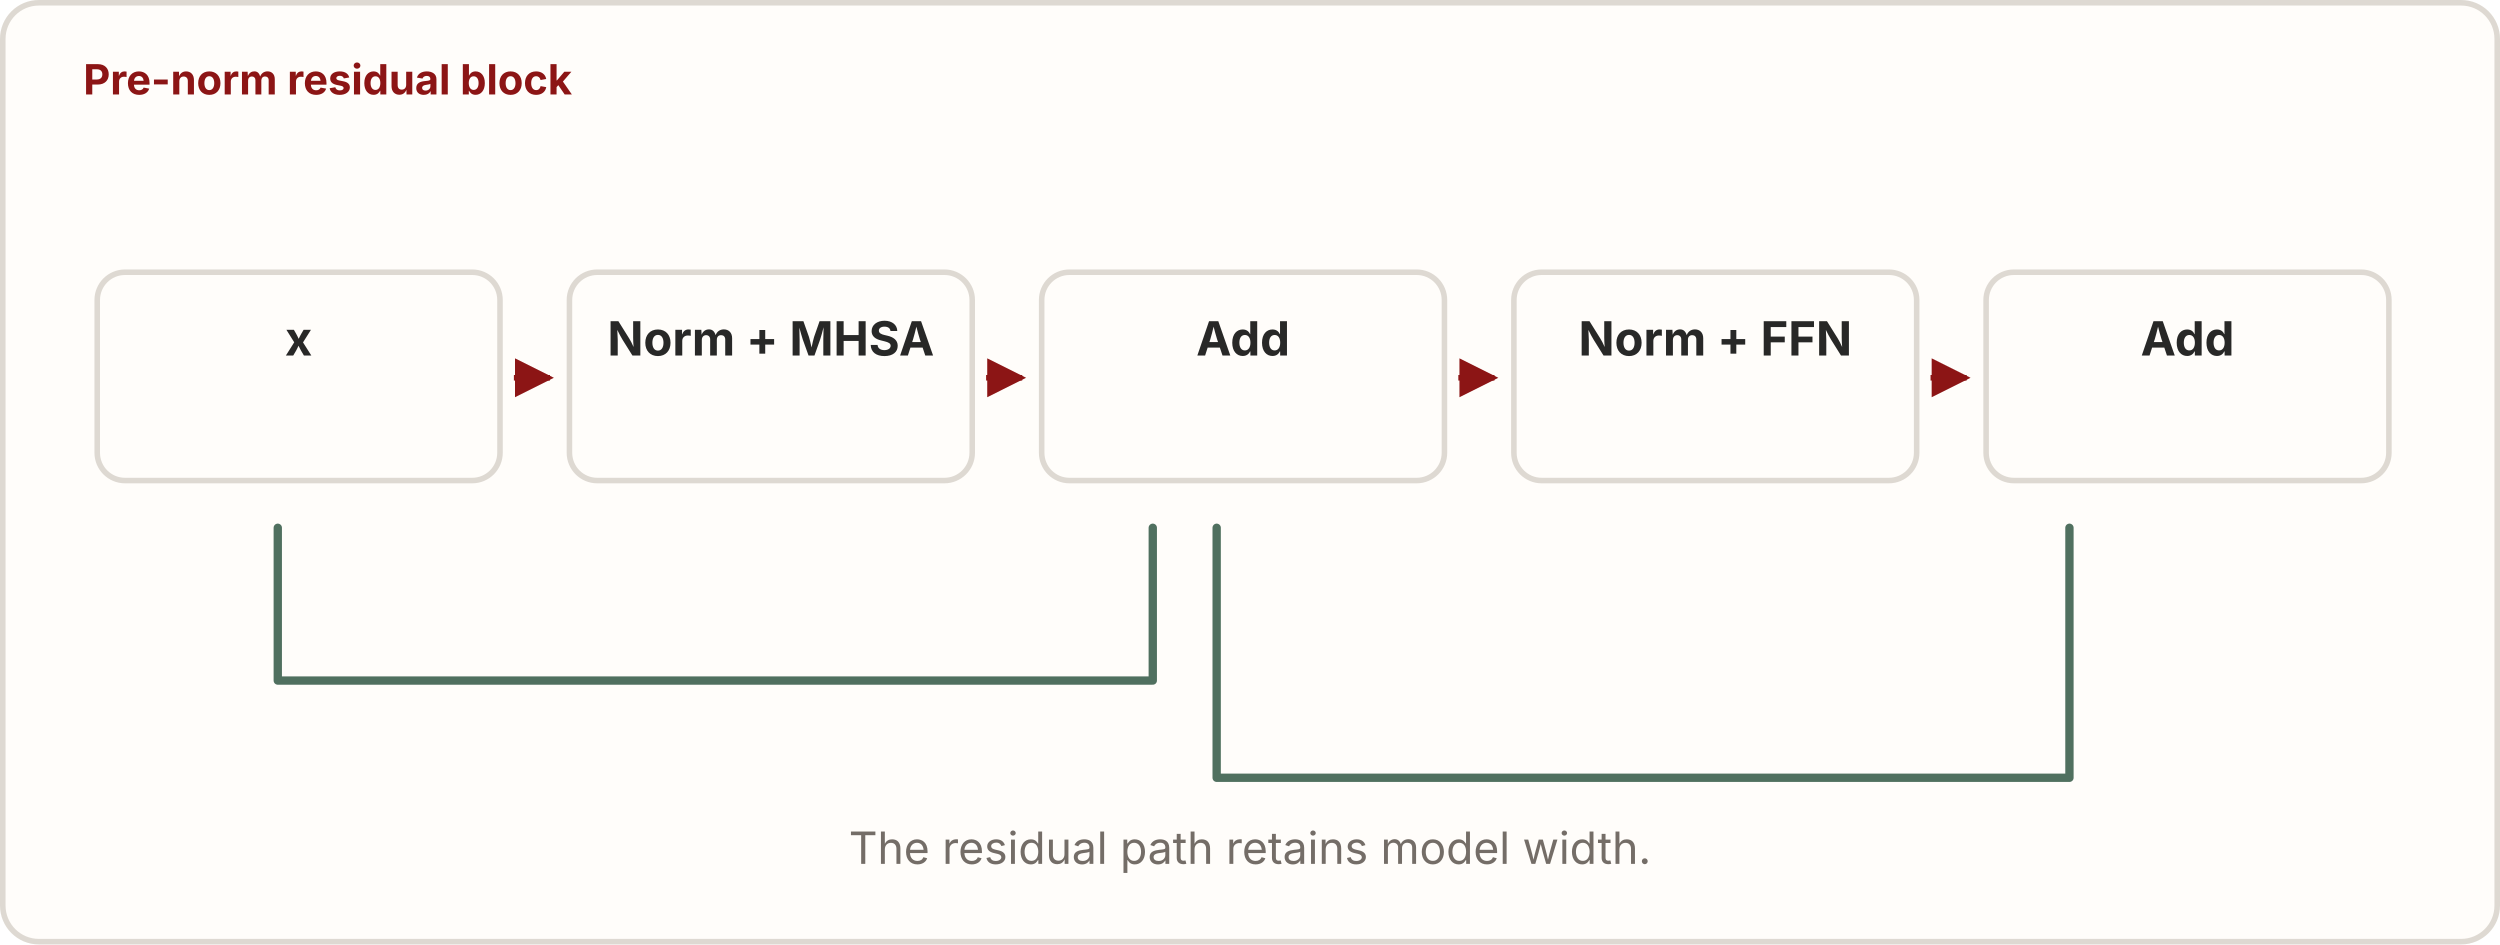
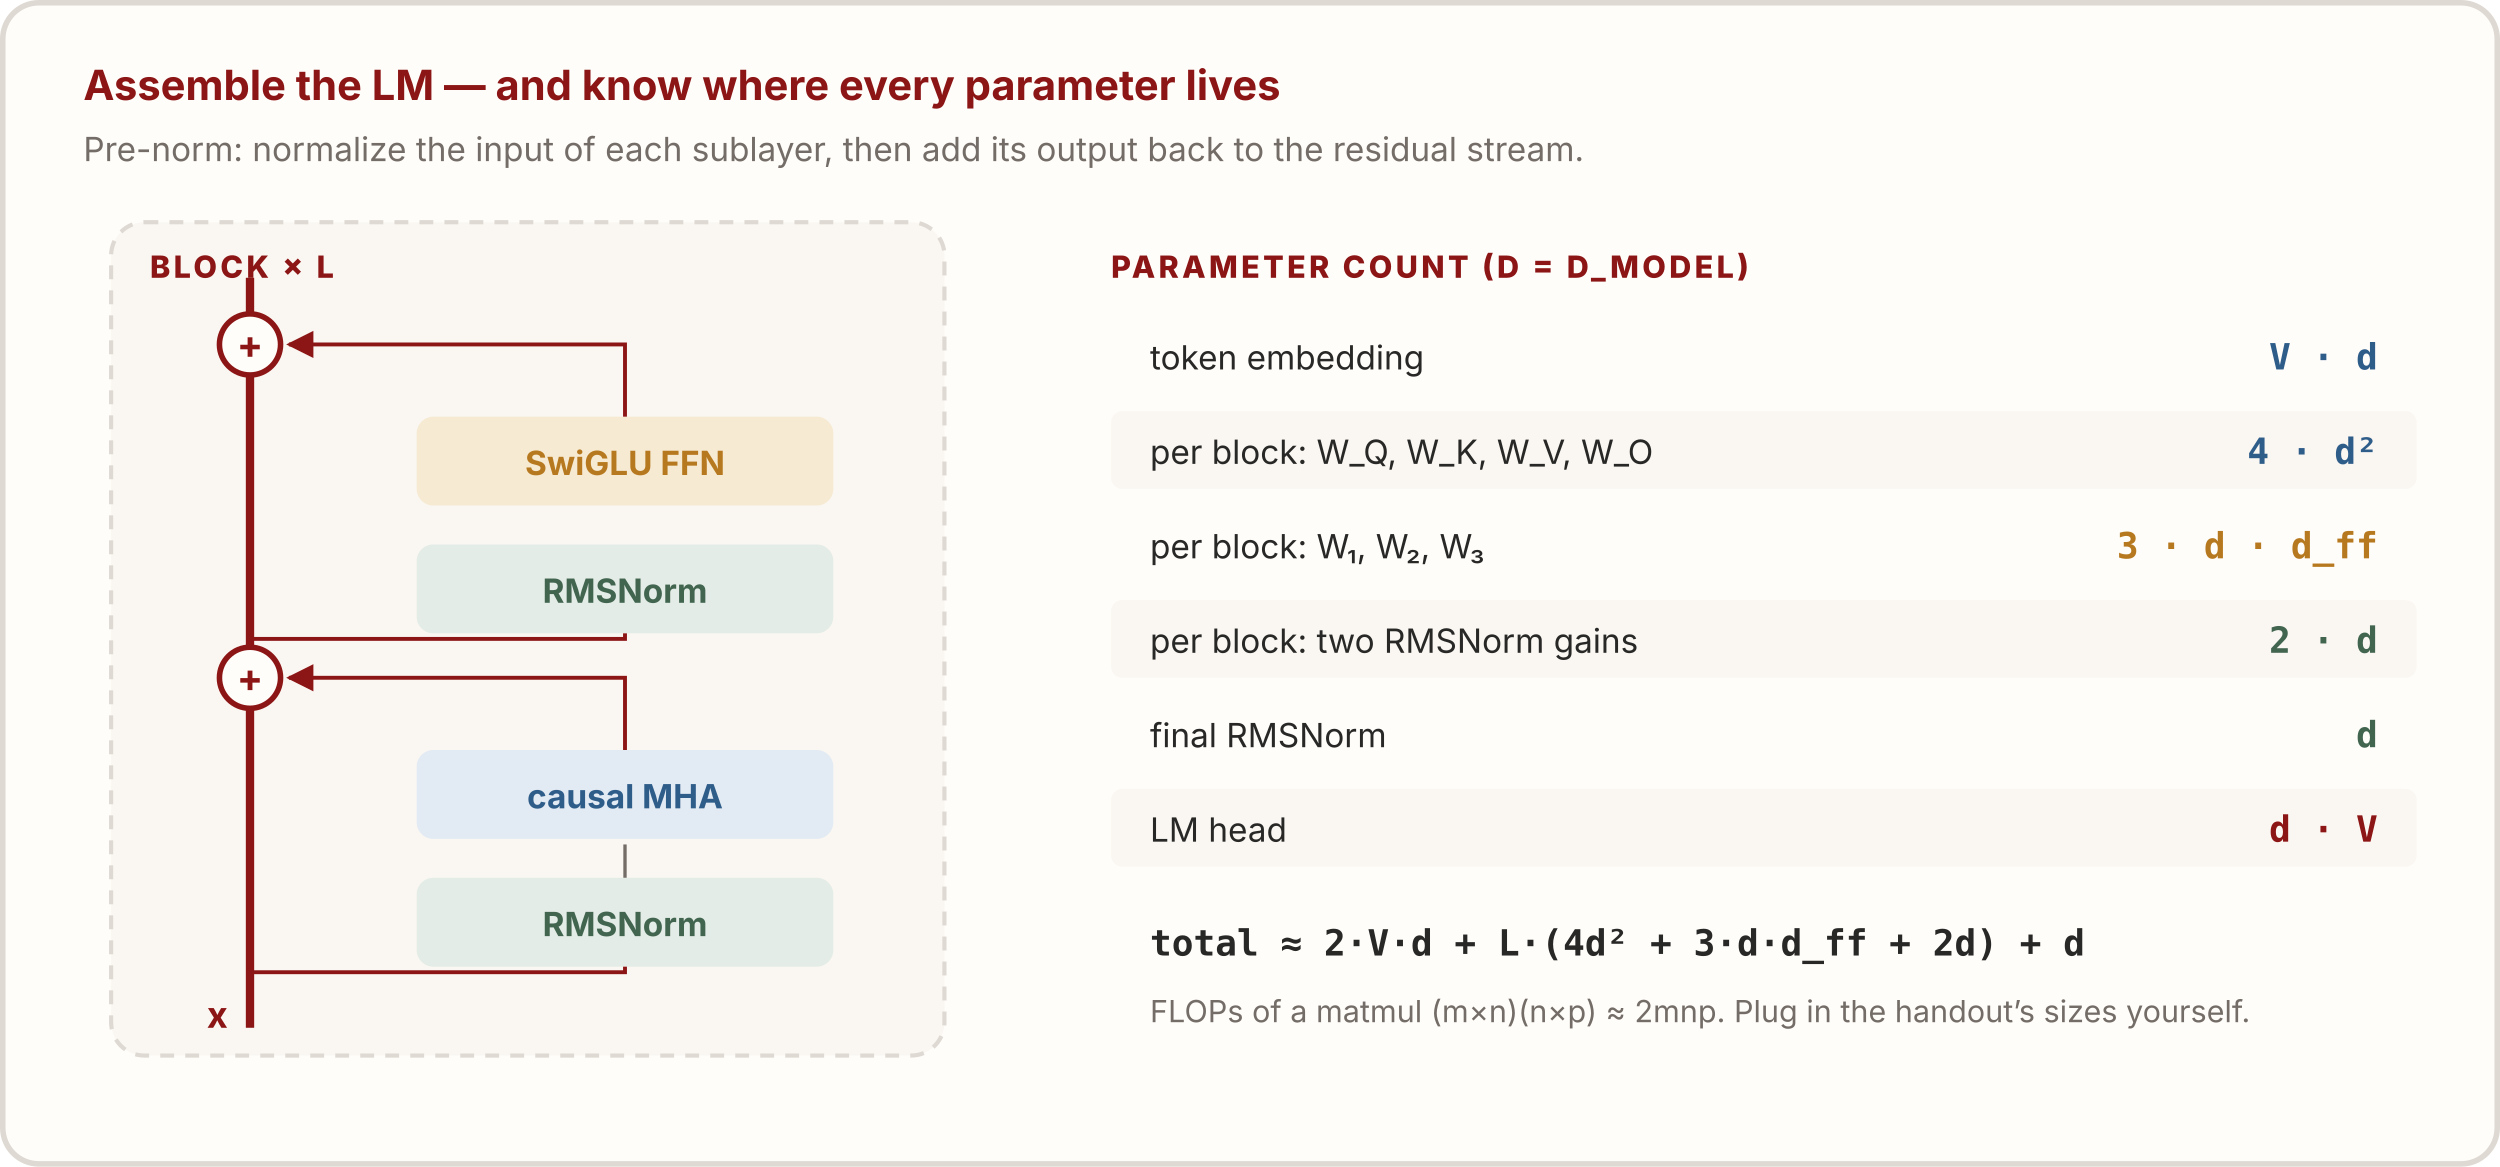
- <svg xmlns="http://www.w3.org/2000/svg" viewBox="0 0 900 340" role="img" aria-labelledby="t d">
+ <svg xmlns="http://www.w3.org/2000/svg" viewBox="0 0 900 420" role="img" aria-labelledby="t d">
  <defs>
    <marker id="arrow" viewBox="0 0 10 10" refX="9" refY="5" markerWidth="7" markerHeight="7" orient="auto-start-reverse">
      <path d="M0 0L10 5L0 10Z" fill="#8c1515" />
    </marker>
+     <marker id="arrow-g" viewBox="0 0 10 10" refX="9" refY="5" markerWidth="7" markerHeight="7" orient="auto-start-reverse">
+       <path d="M0 0L10 5L0 10Z" fill="#746d67" />
+     </marker>
  </defs>
-   <rect width="900" height="340" rx="14" fill="#fffdfa" />
-   <rect x="1" y="1" width="898" height="338" rx="13" fill="none" stroke="#ded9d2" stroke-width="2" />
-   <text x="30" y="34" text-anchor="start" font-family="Inter,Arial,sans-serif" font-size="15" font-weight="700" fill="#8c1515">Pre-norm residual block</text>
-   <rect x="35" y="98" width="145" height="75" rx="10" fill="#fffdfa" stroke="#ded9d2" stroke-width="2" />
-   <text x="107.5" y="128" text-anchor="middle" font-family="Inter,Arial,sans-serif" font-size="17" font-weight="700" fill="#282827">x</text>
-   <rect x="205" y="98" width="145" height="75" rx="10" fill="#fffdfa" stroke="#ded9d2" stroke-width="2" />
-   <text x="277.5" y="128" text-anchor="middle" font-family="Inter,Arial,sans-serif" font-size="17" font-weight="700" fill="#282827">Norm + MHSA</text>
-   <path d="M185 136L198 136" fill="none" stroke="#8c1515" stroke-width="2" marker-end="url(#arrow)" />
-   <rect x="375" y="98" width="145" height="75" rx="10" fill="#fffdfa" stroke="#ded9d2" stroke-width="2" />
-   <text x="447.5" y="128" text-anchor="middle" font-family="Inter,Arial,sans-serif" font-size="17" font-weight="700" fill="#282827">Add</text>
-   <path d="M355 136L368 136" fill="none" stroke="#8c1515" stroke-width="2" marker-end="url(#arrow)" />
-   <rect x="545" y="98" width="145" height="75" rx="10" fill="#fffdfa" stroke="#ded9d2" stroke-width="2" />
-   <text x="617.5" y="128" text-anchor="middle" font-family="Inter,Arial,sans-serif" font-size="17" font-weight="700" fill="#282827">Norm + FFN</text>
-   <path d="M525 136L538 136" fill="none" stroke="#8c1515" stroke-width="2" marker-end="url(#arrow)" />
-   <rect x="715" y="98" width="145" height="75" rx="10" fill="#fffdfa" stroke="#ded9d2" stroke-width="2" />
-   <text x="787.5" y="128" text-anchor="middle" font-family="Inter,Arial,sans-serif" font-size="17" font-weight="700" fill="#282827">Add</text>
-   <path d="M695 136L708 136" fill="none" stroke="#8c1515" stroke-width="2" marker-end="url(#arrow)" />
-   <path d="M100 190V245H415V190" stroke="#50705f" stroke-width="3" fill="none" stroke-linecap="round" stroke-linejoin="round" />
-   <path d="M438 190V280H745V190" stroke="#50705f" stroke-width="3" fill="none" stroke-linecap="round" stroke-linejoin="round" />
-   <text x="450" y="311" text-anchor="middle" font-family="Inter,Arial,sans-serif" font-size="16" font-weight="400" fill="#746d67">The residual path retains model width.</text>
+   <rect width="900" height="420" rx="14" fill="#fffdfa" />
+   <rect x="1" y="1" width="898" height="418" rx="13" fill="none" stroke="#ded9d2" stroke-width="2" />
+   <text x="30" y="36" text-anchor="start" font-family="Inter,Arial,sans-serif" font-size="15" font-weight="700" fill="#8c1515">Assemble the LM — and know where every parameter lives</text>
+   <text x="30" y="58" text-anchor="start" font-family="Inter,Arial,sans-serif" font-size="12" font-weight="400" fill="#746d67">Pre-norm: normalize the input of each sublayer, then add its output back to the residual stream.</text>
+   <rect x="40" y="80" width="300" height="300" rx="12" fill="#faf7f2" stroke="#ded9d2" stroke-width="1.5" stroke-dasharray="5 4" />
+   <text x="54" y="100" text-anchor="start" font-family="Inter,Arial,sans-serif" font-size="11" font-weight="800" fill="#8c1515" letter-spacing="1.2">BLOCK × L</text>
+   <path d="M90 370L90 100" fill="none" stroke="#8c1515" stroke-width="3" />
+   <text x="82" y="370" text-anchor="end" font-family="Inter,Arial,sans-serif" font-size="13" font-weight="700" fill="#8c1515">x</text>
+   <rect x="150" y="316" width="150" height="32" rx="6" fill="#e3ece6" stroke="none" stroke-width="0" />
+   <text x="225" y="337" text-anchor="middle" font-family="Inter,Arial,sans-serif" font-size="12" font-weight="700" fill="#426550">RMSNorm</text>
+   <rect x="150" y="270" width="150" height="32" rx="6" fill="#e2eaf3" stroke="none" stroke-width="0" />
+   <text x="225" y="291" text-anchor="middle" font-family="Inter,Arial,sans-serif" font-size="12" font-weight="700" fill="#2f5d8a">causal MHA</text>
+   <rect x="150" y="196" width="150" height="32" rx="6" fill="#e3ece6" stroke="none" stroke-width="0" />
+   <text x="225" y="217" text-anchor="middle" font-family="Inter,Arial,sans-serif" font-size="12" font-weight="700" fill="#426550">RMSNorm</text>
+   <rect x="150" y="150" width="150" height="32" rx="6" fill="#f6ead3" stroke="none" stroke-width="0" />
+   <text x="225" y="171" text-anchor="middle" font-family="Inter,Arial,sans-serif" font-size="12" font-weight="700" fill="#b7791f">SwiGLU FFN</text>
+   <path d="M90 350 L225 350 L225 348" fill="none" stroke="#8c1515" stroke-width="1.4" />
+   <path d="M225 316L225 304" fill="none" stroke="#746d67" stroke-width="1.2" />
+   <path d="M225 270 L225 244 L104 244" fill="none" stroke="#8c1515" stroke-width="1.4" marker-end="url(#arrow)" />
+   <circle cx="90" cy="244" r="11" fill="#fffdfa" stroke="#8c1515" stroke-width="2" />
+   <text x="90" y="249" text-anchor="middle" font-family="Inter,Arial,sans-serif" font-size="14" font-weight="700" fill="#8c1515">+</text>
+   <path d="M90 230 L225 230 L225 228" fill="none" stroke="#8c1515" stroke-width="1.4" />
+   <path d="M225 150 L225 124 L104 124" fill="none" stroke="#8c1515" stroke-width="1.4" marker-end="url(#arrow)" />
+   <circle cx="90" cy="124" r="11" fill="#fffdfa" stroke="#8c1515" stroke-width="2" />
+   <text x="90" y="129" text-anchor="middle" font-family="Inter,Arial,sans-serif" font-size="14" font-weight="700" fill="#8c1515">+</text>
+   <text x="400" y="100" text-anchor="start" font-family="Inter,Arial,sans-serif" font-size="11" font-weight="800" fill="#8c1515" letter-spacing="1.2">PARAMETER COUNT (D = D_MODEL)</text>
+   <rect x="400" y="114" width="470" height="28" rx="4" fill="#fffdfa" stroke="none" stroke-width="0" />
+   <text x="414" y="133" text-anchor="start" font-family="Inter,Arial,sans-serif" font-size="12" font-weight="400" fill="#282827">token embedding</text>
+   <text x="856" y="133" text-anchor="end" font-family="ui-monospace,Menlo,Consolas,monospace" font-size="13" font-weight="700" fill="#2f5d8a">V · d</text>
+   <rect x="400" y="148" width="470" height="28" rx="4" fill="#faf7f2" stroke="none" stroke-width="0" />
+   <text x="414" y="167" text-anchor="start" font-family="Inter,Arial,sans-serif" font-size="12" font-weight="400" fill="#282827">per block: W_Q, W_K, W_V, W_O</text>
+   <text x="856" y="167" text-anchor="end" font-family="ui-monospace,Menlo,Consolas,monospace" font-size="13" font-weight="700" fill="#2f5d8a">4 · d²</text>
+   <rect x="400" y="182" width="470" height="28" rx="4" fill="#fffdfa" stroke="none" stroke-width="0" />
+   <text x="414" y="201" text-anchor="start" font-family="Inter,Arial,sans-serif" font-size="12" font-weight="400" fill="#282827">per block: W₁, W₂, W₃</text>
+   <text x="856" y="201" text-anchor="end" font-family="ui-monospace,Menlo,Consolas,monospace" font-size="13" font-weight="700" fill="#b7791f">3 · d · d_ff</text>
+   <rect x="400" y="216" width="470" height="28" rx="4" fill="#faf7f2" stroke="none" stroke-width="0" />
+   <text x="414" y="235" text-anchor="start" font-family="Inter,Arial,sans-serif" font-size="12" font-weight="400" fill="#282827">per block: two RMSNorm gains</text>
+   <text x="856" y="235" text-anchor="end" font-family="ui-monospace,Menlo,Consolas,monospace" font-size="13" font-weight="700" fill="#426550">2 · d</text>
+   <rect x="400" y="250" width="470" height="28" rx="4" fill="#fffdfa" stroke="none" stroke-width="0" />
+   <text x="414" y="269" text-anchor="start" font-family="Inter,Arial,sans-serif" font-size="12" font-weight="400" fill="#282827">final RMSNorm</text>
+   <text x="856" y="269" text-anchor="end" font-family="ui-monospace,Menlo,Consolas,monospace" font-size="13" font-weight="700" fill="#426550">d</text>
+   <rect x="400" y="284" width="470" height="28" rx="4" fill="#faf7f2" stroke="none" stroke-width="0" />
+   <text x="414" y="303" text-anchor="start" font-family="Inter,Arial,sans-serif" font-size="12" font-weight="400" fill="#282827">LM head</text>
+   <text x="856" y="303" text-anchor="end" font-family="ui-monospace,Menlo,Consolas,monospace" font-size="13" font-weight="700" fill="#8c1515">d · V</text>
+   <text x="414" y="344" text-anchor="start" font-family="ui-monospace,Menlo,Consolas,monospace" font-size="13" font-weight="700" fill="#282827">total ≈ 2·V·d + L·(4d² + 3·d·d_ff + 2d) + d</text>
+   <text x="414" y="368" text-anchor="start" font-family="Inter,Arial,sans-serif" font-size="11" font-weight="400" fill="#746d67">FLOPs of a matmul (m×n)(n×p) ≈ 2mnp. Plug in the handout’s sizes yourself.</text>
</svg>
